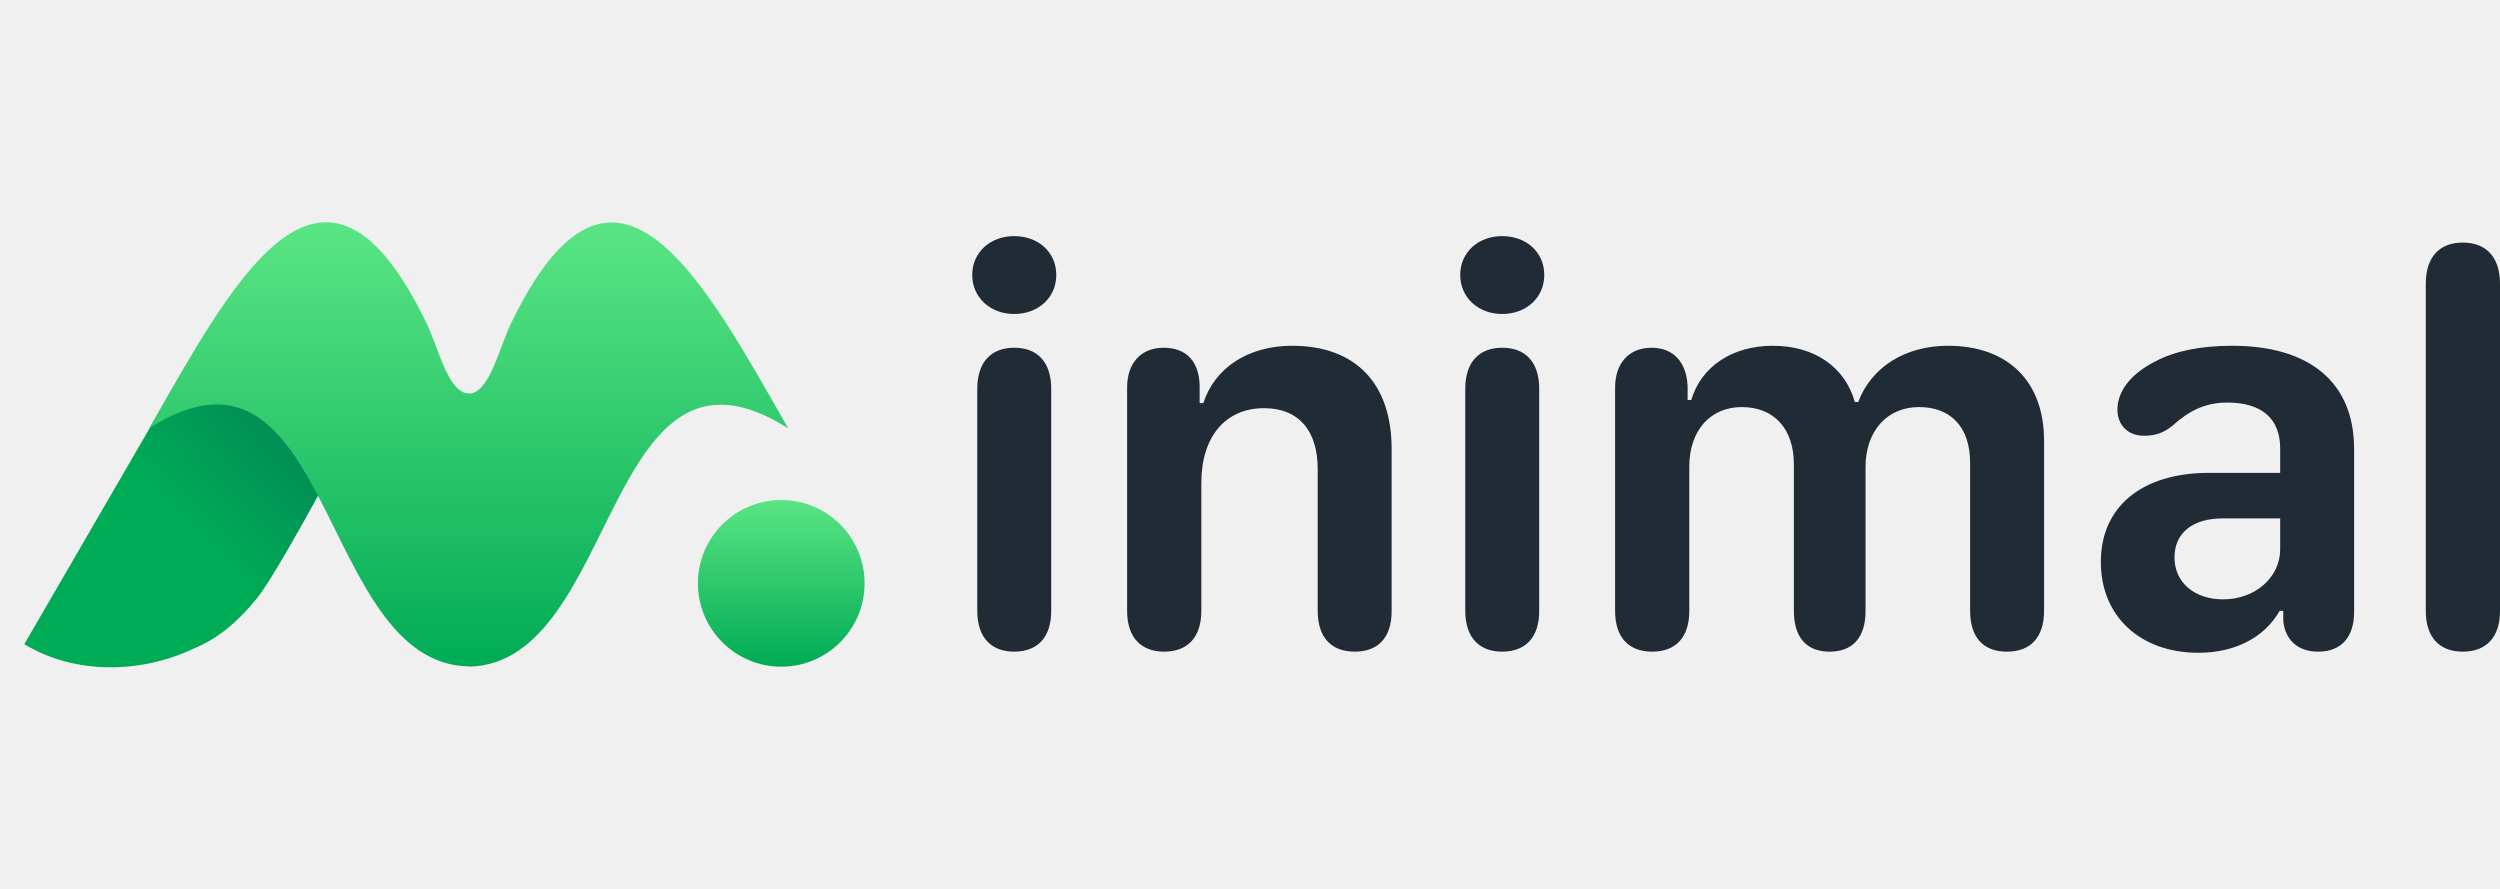
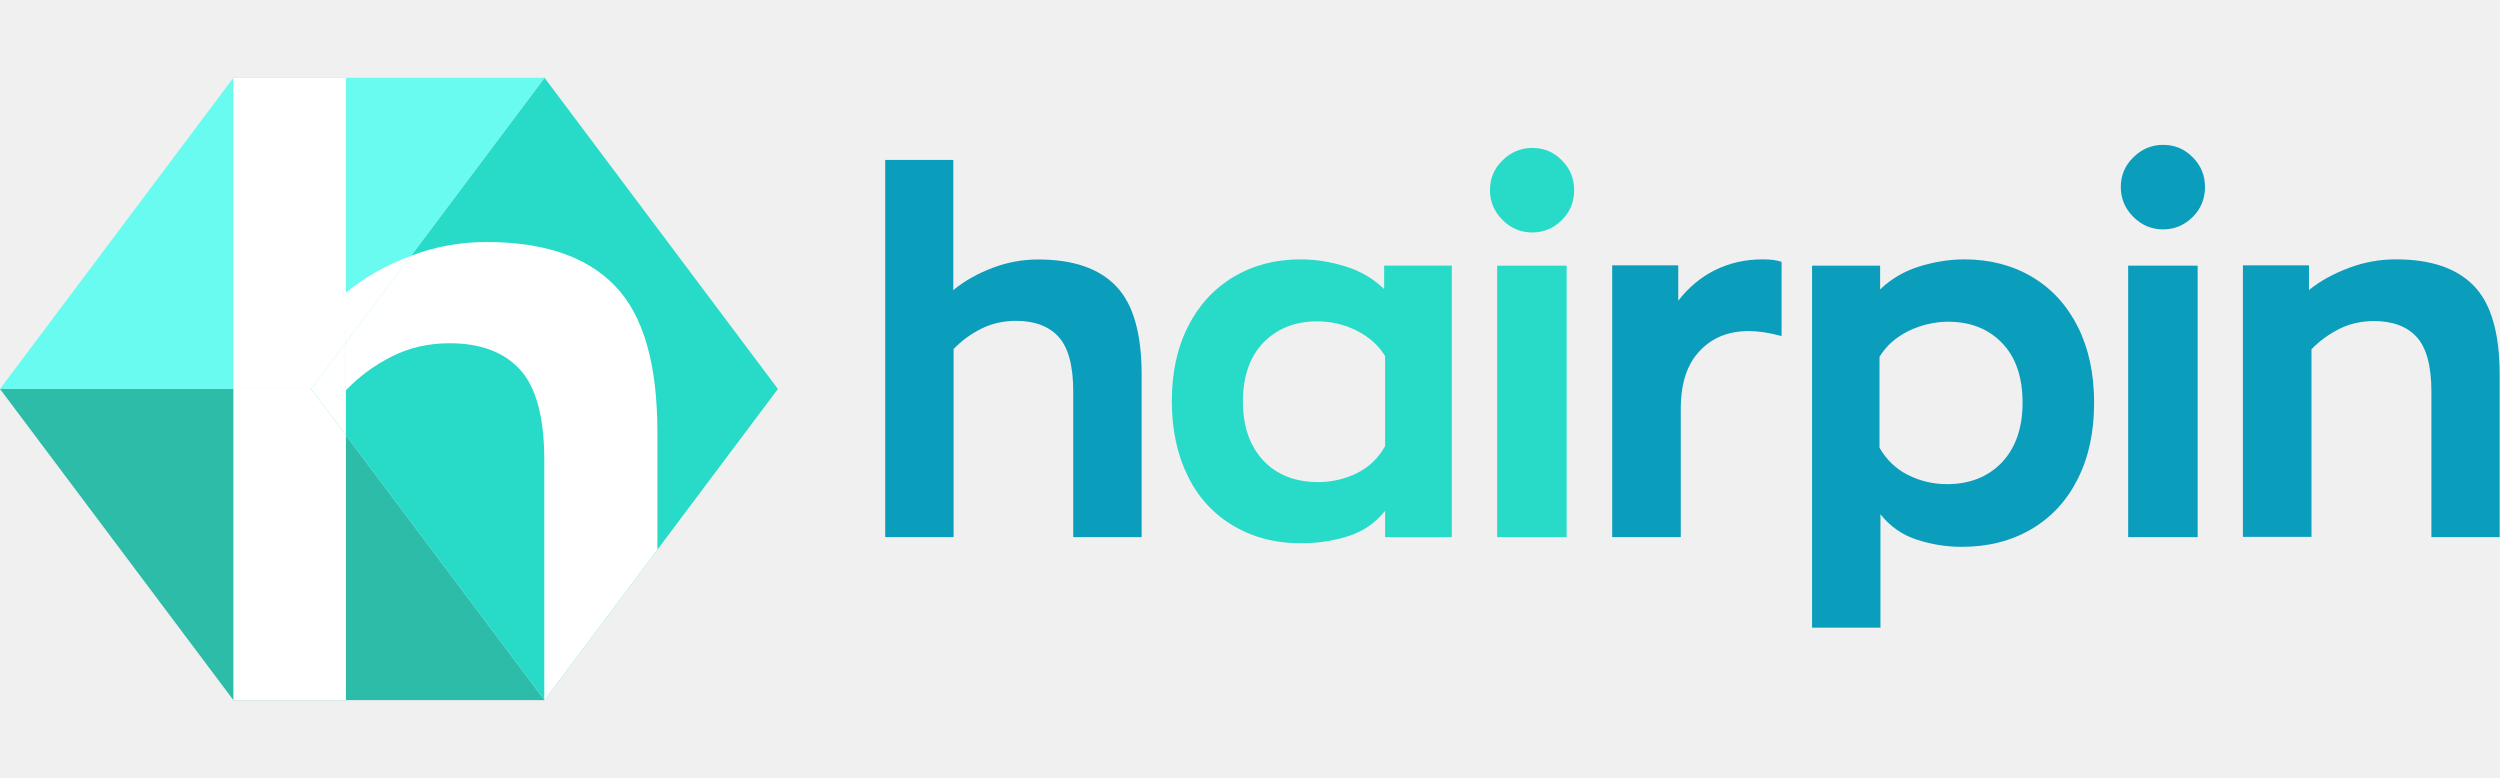
- <svg xmlns="http://www.w3.org/2000/svg" height="128" viewBox="0 0 360 128" width="360">
-   <linearGradient id="a" x1="100%" x2="50%" y1="5.663%" y2="50%">
-     <stop offset="0" stop-color="#007b55" />
-     <stop offset="1" stop-color="#00ab55" />
-   </linearGradient>
-   <linearGradient id="b" x1="50%" x2="50%" y1="0%" y2="100%">
-     <stop offset="0" stop-color="#5be584" />
-     <stop offset="1" stop-color="#00ab55" />
-   </linearGradient>
-   <g fill="none" fill-rule="evenodd">
-     <g transform="translate(3.5 32)">
-       <path d="m23.202 20.777c11.072 5.722 11.577 5.984 11.6 5.995.003.002.161.083 11.198 5.788-6.518 12.135-10.673 19.316-12.467 21.545-2.69 3.342-5.624 5.873-9.232 7.333-7.586 3.565-17.018 3.732-24.3-.676z" fill="url(#a)" />
-       <g fill="url(#b)">
-         <path d="m107.578 25.432c-11.568-20.239-23.525-39.307-37.261-11.336-1.879 3.596-3.249 10.584-6.317 10.584v-.036c-3.068 0-4.437-6.988-6.316-10.584-13.736-27.971-25.694-8.903-37.261 11.336-.871 1.526-1.707 2.983-2.422 4.249 26.509-16.782 24.278 33.917 46 34.319v.036c21.723-.403 19.491-51.101 46-34.32-.715-1.266-1.551-2.722-2.422-4.249" />
-         <path d="m109 64c6.627 0 12-5.373 12-12s-5.373-12-12-12-12 5.373-12 12 5.373 12 12 12" />
-       </g>
-     </g>
-     <path d="m146.031 45.215c3.522 0 6.072-2.389 6.072-5.628s-2.55-5.587-6.072-5.587c-3.441 0-6.031 2.348-6.031 5.587s2.591 5.628 6.031 5.628zm0 48.623c3.319 0 5.343-1.984 5.343-5.87v-31.984c0-3.887-2.024-5.911-5.303-5.911-3.319 0-5.343 2.024-5.343 5.911v31.984c0 3.846 2.024 5.87 5.303 5.87zm49.06 0c3.4 0 5.303-2.065 5.303-5.83v-23.36c0-9.433-5.181-14.858-14.329-14.858-6.315 0-11.132 3.158-12.791 8.259h-.526v-2.632c-.121-3.441-1.983-5.344-5.181-5.344-3.238 0-5.262 2.186-5.262 5.709v32.186c0 3.765 1.943 5.87 5.343 5.87s5.343-2.105 5.343-5.87v-18.421c0-6.68 3.481-10.769 9.027-10.769 4.938 0 7.731 3.158 7.731 8.785v20.405c0 3.765 1.902 5.87 5.343 5.87zm21.211-48.623c3.522 0 6.072-2.389 6.072-5.628s-2.55-5.587-6.072-5.587c-3.441 0-6.031 2.348-6.031 5.587s2.591 5.628 6.031 5.628zm0 48.623c3.319 0 5.343-1.984 5.343-5.87v-31.984c0-3.887-2.024-5.911-5.303-5.911-3.319 0-5.343 2.024-5.343 5.911v31.984c0 3.846 2.024 5.87 5.303 5.87zm72.699 0c3.4 0 5.343-2.065 5.343-5.87v-24.534c0-8.502-5.181-13.644-13.844-13.644-6.193 0-11.051 3.117-12.913 8.097h-.486c-1.417-5.02-5.788-8.097-11.82-8.097-5.829 0-10.322 2.996-11.739 7.814h-.526v-2.024c-.162-3.441-2.064-5.506-5.181-5.506-3.238 0-5.262 2.186-5.262 5.749v32.146c0 3.806 1.943 5.87 5.343 5.87s5.343-2.065 5.343-5.87v-20.769c0-5.223 3.036-8.583 7.569-8.583 4.615 0 7.489 3.117 7.489 8.219v21.134c0 3.806 1.822 5.87 5.141 5.87 3.36 0 5.181-2.065 5.181-5.87v-20.729c0-5.182 3.117-8.623 7.691-8.623 4.615 0 7.367 2.915 7.367 8.016v21.336c0 3.806 1.902 5.87 5.303 5.87zm27.566.162c5.262 0 9.512-2.186 11.698-6.032h.526v1.498c.324 2.794 2.186 4.372 5.019 4.372 3.319 0 5.181-2.065 5.181-5.709v-23.482c0-9.514-6.315-14.858-17.568-14.858-4.695 0-8.298.81-11.01 2.227-3.764 1.903-5.505 4.453-5.505 6.964 0 2.186 1.457 3.765 3.805 3.765 1.741 0 2.874-.445 4.088-1.417 2.388-2.146 4.695-3.36 7.934-3.36 4.898 0 7.61 2.267 7.61 6.599v3.522h-10.201c-9.755 0-15.625 4.899-15.625 12.834 0 7.814 5.667 13.077 14.046 13.077zm3.562-7.692c-4.169 0-7.003-2.47-7.003-6.032 0-3.522 2.591-5.628 6.962-5.628h8.258v4.453c0 4.049-3.603 7.206-8.217 7.206zm34.528 7.53c3.279 0 5.343-1.984 5.343-5.87v-47.126c0-3.887-2.064-5.911-5.343-5.911-3.319 0-5.343 2.024-5.343 5.911v47.126c0 3.887 2.024 5.87 5.343 5.87z" fill="#212b36" fill-rule="nonzero" />
+ <svg xmlns="http://www.w3.org/2000/svg" width="466" height="145" viewBox="0 0 466 145" fill="none">
+   <path d="M165 29.812H177.693V54.086C179.789 52.336 182.235 50.994 184.972 49.944C187.708 48.893 190.561 48.368 193.531 48.368C199.994 48.368 204.827 50.002 208.029 53.328C211.231 56.654 212.804 62.139 212.804 69.899V100.125H200.052V72.992C200.052 68.149 199.12 64.764 197.315 62.781C195.51 60.797 192.832 59.805 189.397 59.805C187.068 59.805 184.913 60.272 182.934 61.264C180.954 62.255 179.207 63.539 177.751 65.056V100.125H165V29.812Z" fill="#0B9DBC" />
+   <path d="M230.045 98.093C226.309 95.933 223.448 92.838 221.463 88.868C219.478 84.897 218.427 80.168 218.427 74.796C218.427 69.482 219.42 64.811 221.463 60.84C223.448 56.87 226.309 53.775 229.928 51.615C233.548 49.454 237.693 48.345 242.421 48.345C245.282 48.345 248.084 48.812 250.886 49.688C253.689 50.564 256.024 51.965 258.009 53.892V49.513H270.619V100.137H258.184V95.232C256.374 97.451 254.156 99.028 251.412 99.903C248.668 100.779 245.866 101.246 242.947 101.246C238.101 101.363 233.781 100.254 230.045 98.093ZM252.988 88.167C255.207 87.058 256.958 85.364 258.184 83.145V66.387C256.958 64.344 255.148 62.767 252.813 61.599C250.478 60.431 248.026 59.906 245.516 59.906C241.371 59.906 238.043 61.249 235.474 63.877C232.964 66.504 231.68 70.183 231.68 74.854C231.68 79.467 232.964 83.145 235.474 85.831C237.985 88.517 241.429 89.86 245.749 89.86C248.318 89.86 250.77 89.276 252.988 88.167Z" fill="#28DAC8" />
+   <path d="M280.064 40.996C278.547 39.478 277.729 37.61 277.729 35.45C277.729 33.291 278.488 31.423 280.064 29.905C281.581 28.388 283.449 27.57 285.608 27.57C287.767 27.57 289.635 28.329 291.152 29.905C292.67 31.423 293.428 33.291 293.428 35.45C293.428 37.61 292.67 39.478 291.152 40.996C289.635 42.513 287.826 43.33 285.608 43.33C283.507 43.33 281.64 42.572 280.064 40.996ZM279.072 49.518H292.028V100.125H279.072V49.518Z" fill="#28DAC8" />
+   <path d="M300.511 49.454H312.827V56.05C314.694 53.657 316.912 51.73 319.597 50.388C322.282 49.045 325.259 48.344 328.585 48.344C330.103 48.344 331.329 48.52 332.087 48.812V62.647C329.753 62.005 327.71 61.713 325.959 61.713C322.165 61.713 319.13 62.939 316.796 65.449C314.461 67.901 313.294 71.52 313.294 76.19V100.125H300.511V49.454Z" fill="#0B9DBC" />
+   <path d="M337.711 49.525H350.456V53.951C352.462 52.004 354.882 50.587 357.655 49.702C360.487 48.817 363.319 48.345 366.21 48.345C370.931 48.345 375.179 49.466 378.838 51.65C382.496 53.833 385.328 56.961 387.334 60.974C389.34 64.987 390.344 69.709 390.344 75.079C390.344 80.508 389.34 85.23 387.275 89.302C385.269 93.315 382.378 96.443 378.661 98.626C374.943 100.81 370.636 101.931 365.679 101.931C362.729 101.931 359.956 101.459 357.242 100.574C354.527 99.689 352.285 98.095 350.515 95.853V117.002H337.77V49.525H337.711ZM373.173 86.174C375.71 83.459 377.008 79.741 377.008 75.079C377.008 70.358 375.769 66.64 373.232 63.984C370.695 61.328 367.332 59.971 363.142 59.971C360.605 59.971 358.127 60.561 355.767 61.682C353.406 62.863 351.577 64.456 350.338 66.522V83.459C351.636 85.702 353.406 87.413 355.649 88.535C357.891 89.656 360.31 90.246 362.906 90.246C367.155 90.246 370.577 88.889 373.173 86.174Z" fill="#0B9DBC" />
+   <path d="M396.687 49.518H409.643V100.125H396.687V49.518Z" fill="#0B9DBC" />
+   <path d="M395.316 34.88C395.316 37.04 396.133 38.907 397.65 40.425C399.226 42.001 401.094 42.76 403.195 42.76C405.412 42.76 407.221 41.943 408.739 40.425C410.256 38.907 411.015 37.04 411.015 34.88C411.015 32.72 410.256 30.852 408.739 29.335C407.221 27.759 405.354 27 403.195 27C401.035 27 399.168 27.817 397.65 29.335C396.075 30.852 395.316 32.72 395.316 34.88Z" fill="#0B9DBC" />
+   <path d="M418.078 49.454H430.393V54.066C432.552 52.314 435.062 50.971 437.864 49.921C440.665 48.87 443.583 48.344 446.618 48.344C453.097 48.344 457.941 49.979 461.152 53.307C464.362 56.634 465.938 62.121 465.938 69.886V100.125H453.214V73.038C453.214 68.193 452.28 64.807 450.471 62.822C448.661 60.837 445.976 59.845 442.533 59.845C440.198 59.845 438.039 60.312 436.054 61.304C434.07 62.297 432.319 63.581 430.86 65.099V100.066H418.078V49.454Z" fill="#0B9DBC" />
+   <path d="M43.5 130.5H101.5L58 72.5H0L43.5 130.5Z" fill="#2CBCA8" />
+   <path d="M101.5 130.5L145 72.5L101.5 14.5L58 72.5L101.5 130.5Z" fill="#28DAC8" />
+   <path d="M58 72.5L101.5 14.5H43.5L0 72.5H58Z" fill="#69FBEF" />
+   <mask id="mask0_866_55671" style="mask-type:luminance" maskUnits="userSpaceOnUse" x="43" y="14" width="80" height="117">
+     <path fill-rule="evenodd" clip-rule="evenodd" d="M64.487 14.5H43.5V72.5V130.5H64.481V72.772L64.487 54.547V14.5Z" fill="white" />
+     <path d="M76.521 47.712C71.996 49.444 67.953 51.658 64.487 54.547L64.481 72.772L64.584 72.644C66.99 70.141 69.879 68.024 73.152 66.387C76.425 64.751 79.987 63.98 83.838 63.98C89.518 63.98 93.947 65.617 96.931 68.89C99.915 72.163 101.456 77.746 101.456 85.737V130.5H122.539V80.634C122.539 67.831 119.94 58.782 114.645 53.295C109.35 47.808 101.359 45.112 90.673 45.112C85.763 45.112 81.046 45.979 76.521 47.712Z" fill="white" />
+   </mask>
+   <g mask="url(#mask0_866_55671)">
+     <path d="M43.5 130.5H101.5L58 72.5H0L43.5 130.5Z" fill="white" />
+     <path d="M101.5 130.5L145 72.5L101.5 14.5L58 72.5L101.5 130.5Z" fill="white" />
+     <path d="M58 72.5L101.5 14.5H43.5L0 72.5H58Z" fill="white" />
  </g>
</svg>
